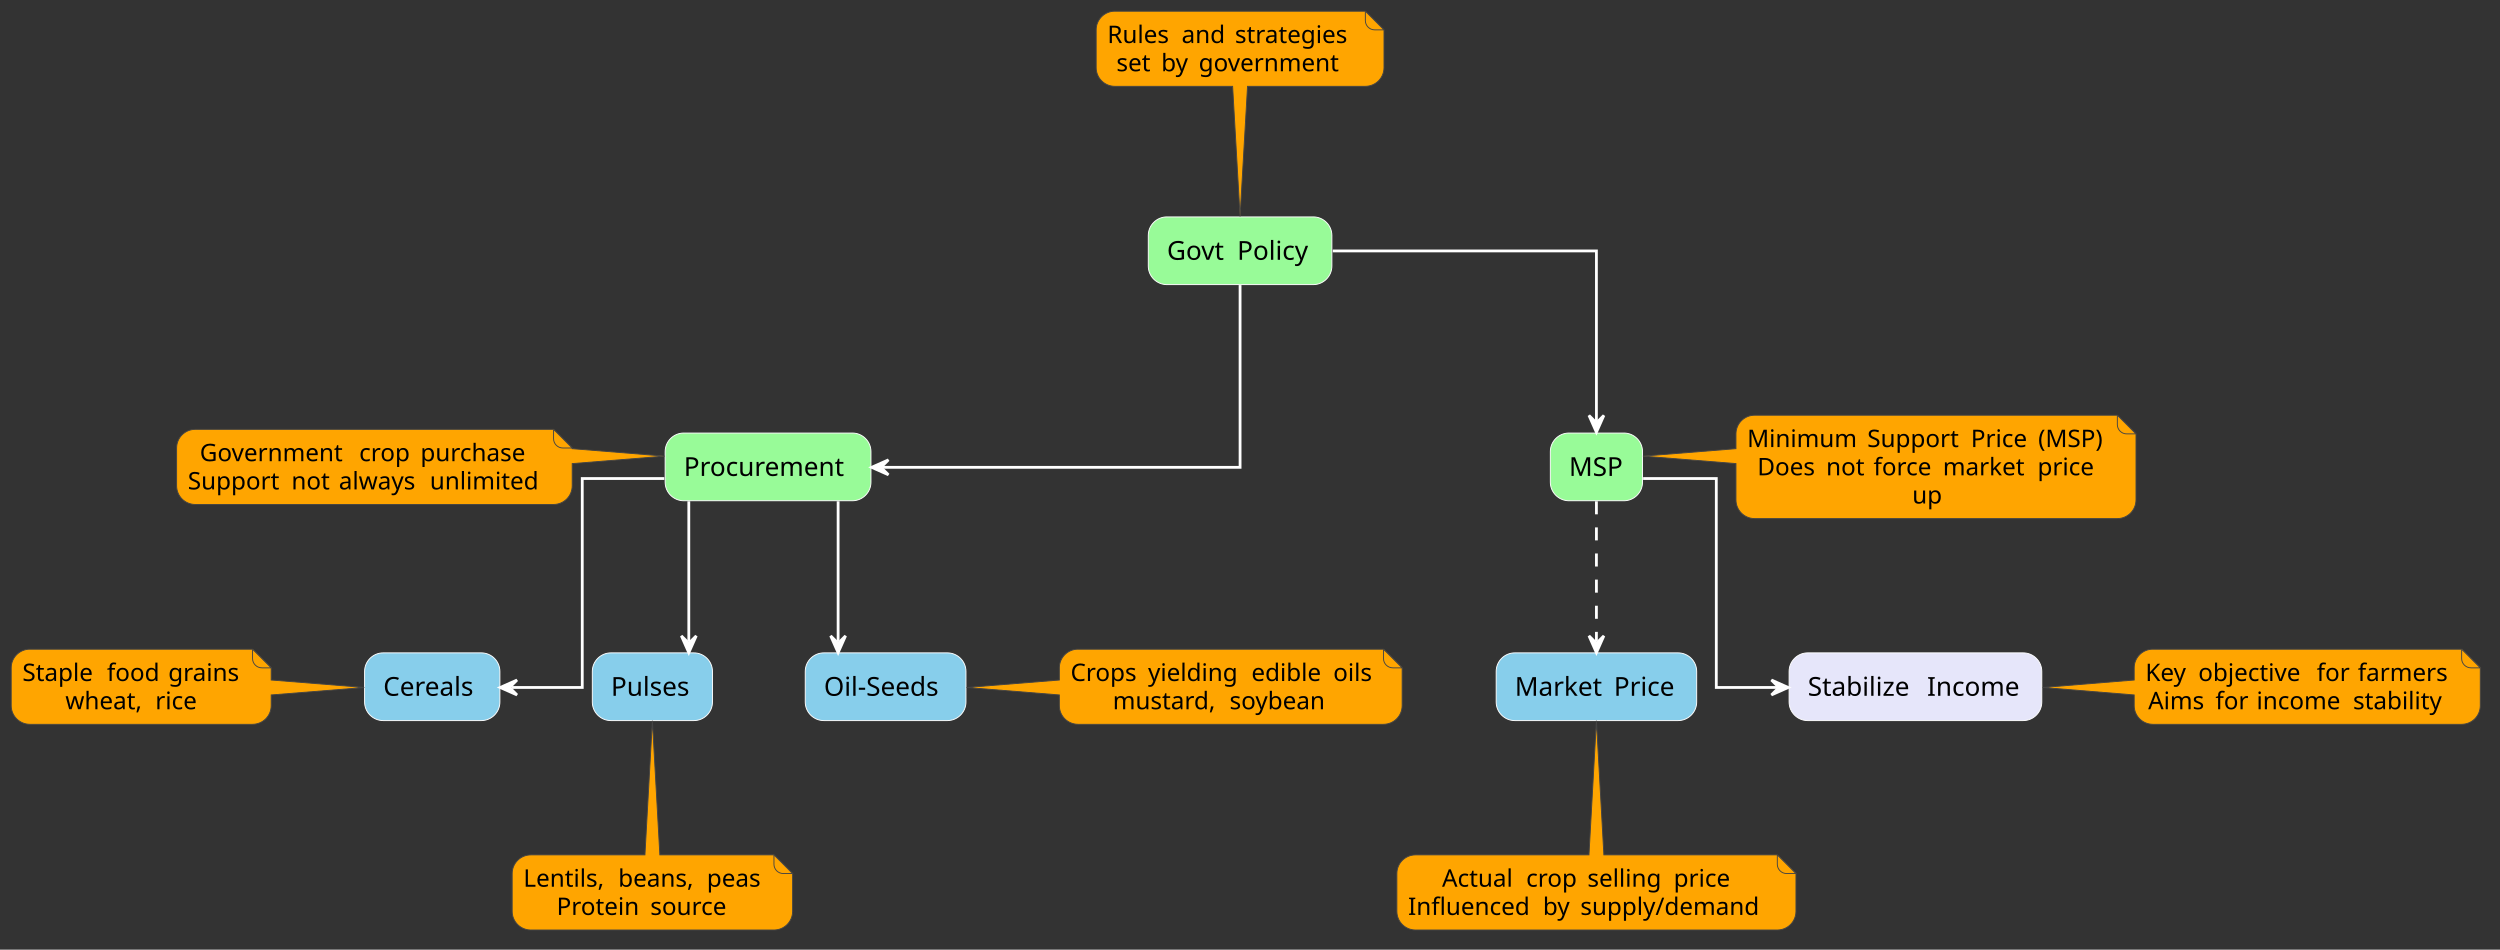
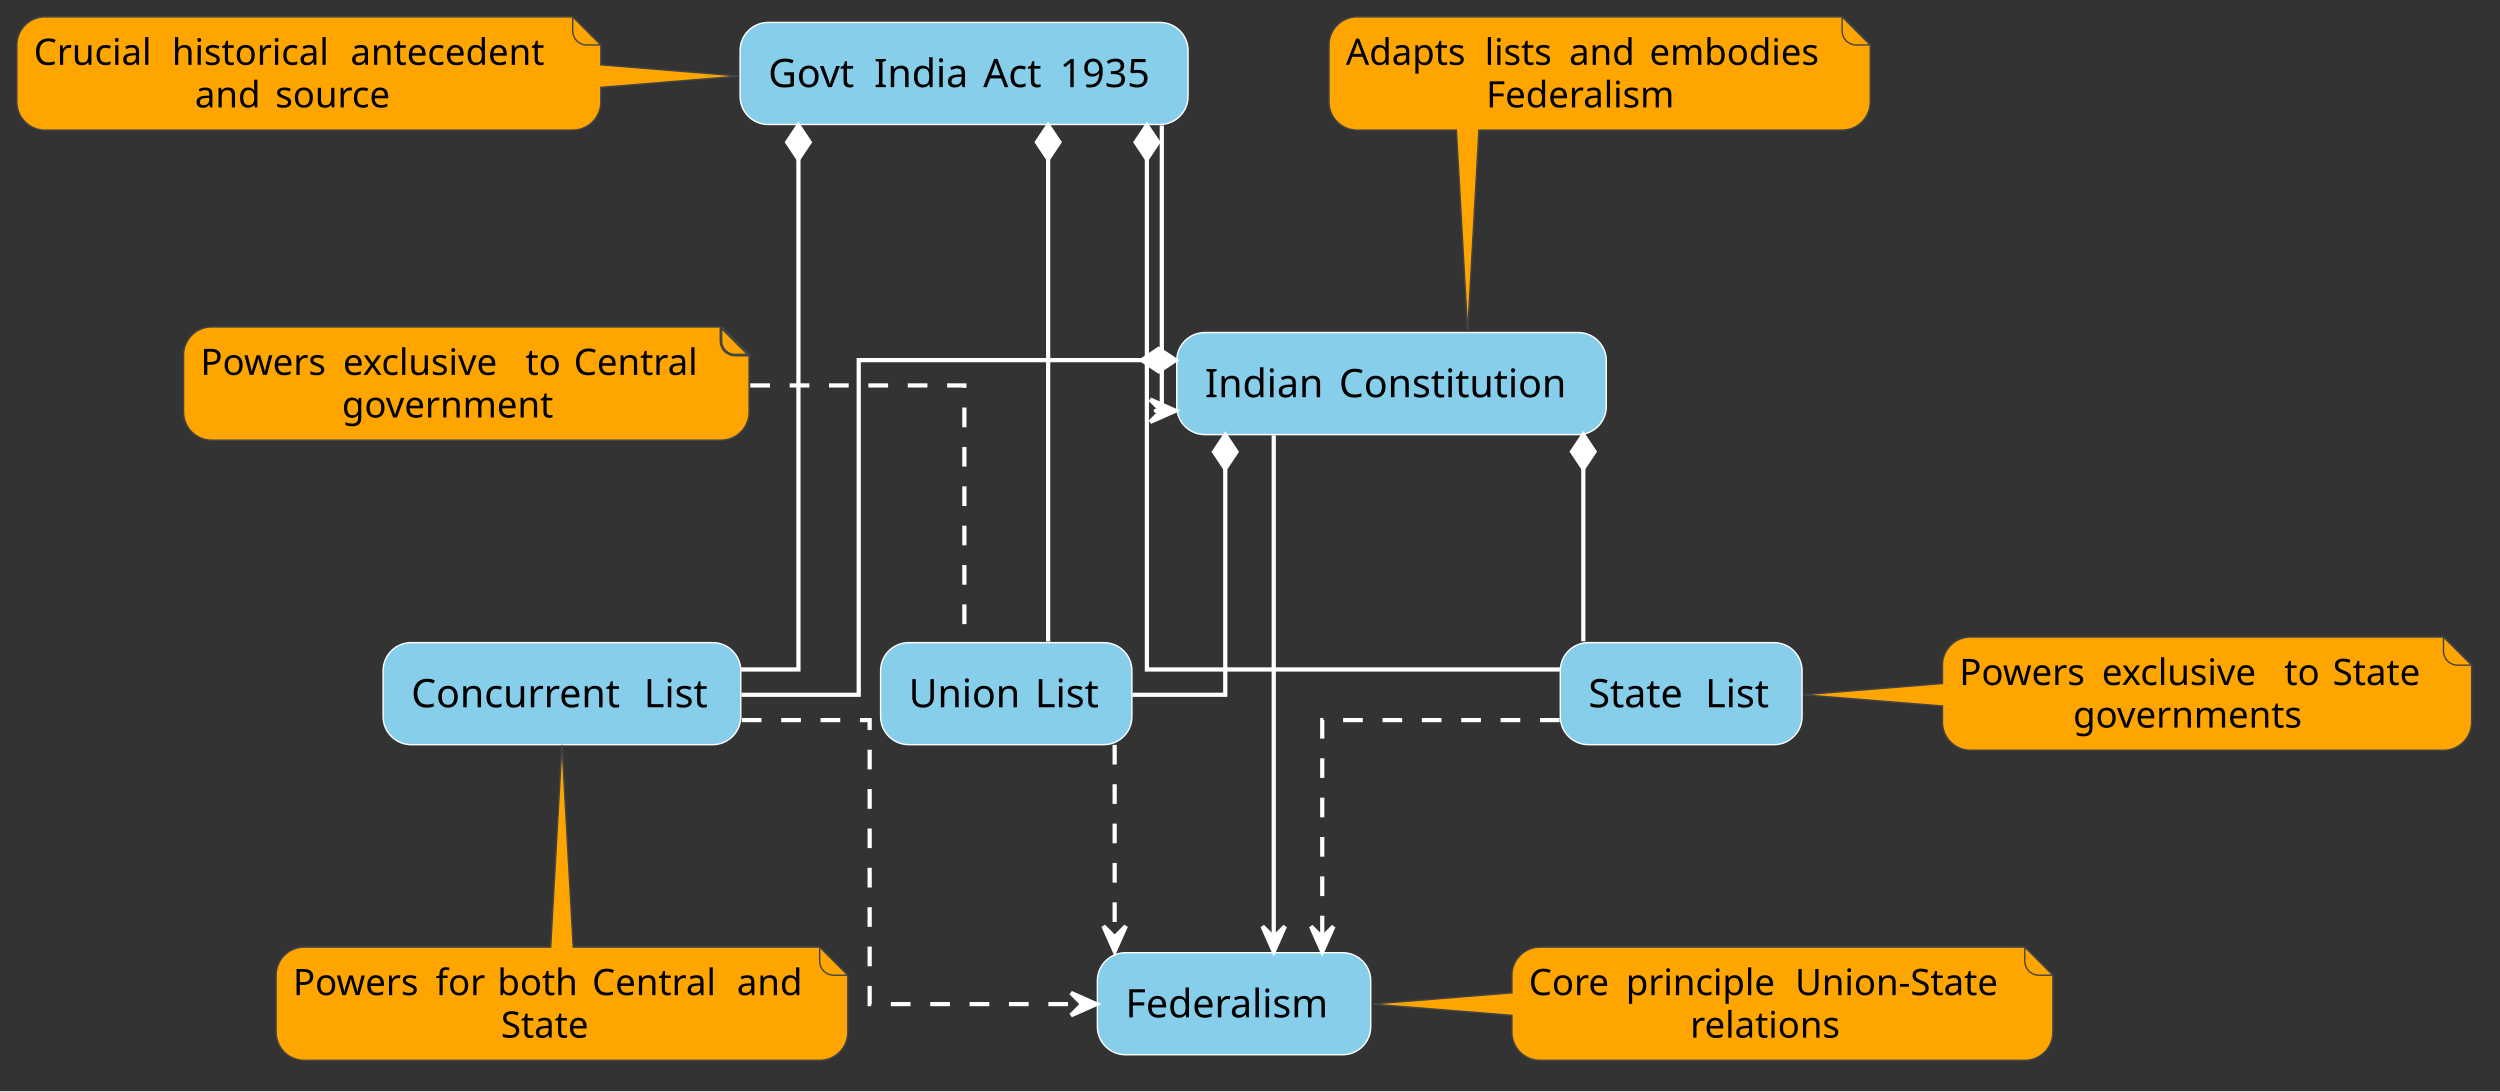
- <svg xmlns="http://www.w3.org/2000/svg" contentStyleType="text/css" data-diagram-type="CLASS" height="509px" preserveAspectRatio="none" style="width:1340px;height:509px;background:#333333;" version="1.1" viewBox="0 0 1340 509" width="1340px" zoomAndPan="magnify">
+ <svg xmlns="http://www.w3.org/2000/svg" contentStyleType="text/css" data-diagram-type="CLASS" height="388px" preserveAspectRatio="none" style="width:889px;height:388px;background:#333333;" version="1.1" viewBox="0 0 889 388" width="889px" zoomAndPan="magnify">
  <defs />
  <g>
-     <rect fill="#333333" height="509" style="stroke:none;stroke-width:1;" width="1340" x="0" y="0" />
-     <g class="entity" data-entity="Govt Policy" data-source-line="23" data-uid="ent0002" id="entity_Govt Policy">
-       <rect fill="#98FB98" height="36.297" rx="10" ry="10" style="stroke:#FFFFFF;stroke-width:0.5;" width="98.408" x="615.48" y="116.26" />
-       <text fill="#000000" font-family="Sans-Serif" font-size="14" lengthAdjust="spacing" textLength="33.188" x="625.48" y="139.255">Govt</text>
-       <text fill="#000000" font-family="Sans-Serif" font-size="14" lengthAdjust="spacing" textLength="4.45" x="658.668" y="139.255"> </text>
-       <text fill="#000000" font-family="Sans-Serif" font-size="14" lengthAdjust="spacing" textLength="40.77" x="663.119" y="139.255">Policy</text>
+     <rect fill="#333333" height="388" style="stroke:none;stroke-width:1;" width="889" x="0" y="0" />
+     <g class="entity" data-entity="Federalism" data-source-line="23" data-uid="ent0002" id="entity_Federalism">
+       <rect fill="#87CEEB" height="36.297" rx="10" ry="10" style="stroke:#FFFFFF;stroke-width:0.5;" width="97.212" x="390.22" y="338.78" />
+       <text fill="#000000" font-family="Sans-Serif" font-size="14" lengthAdjust="spacing" textLength="77.212" x="400.22" y="361.775">Federalism</text>
    </g>
-     <g class="entity" data-entity="MSP" data-source-line="24" data-uid="ent0003" id="entity_MSP">
-       <rect fill="#98FB98" height="36.297" rx="10" ry="10" style="stroke:#FFFFFF;stroke-width:0.5;" width="49.408" x="830.98" y="232.11" />
-       <text fill="#000000" font-family="Sans-Serif" font-size="14" lengthAdjust="spacing" textLength="29.408" x="840.98" y="255.105">MSP</text>
+     <g class="entity" data-entity="Govt India Act 1935" data-source-line="24" data-uid="ent0003" id="entity_Govt India Act 1935">
+       <rect fill="#87CEEB" height="36.297" rx="10" ry="10" style="stroke:#FFFFFF;stroke-width:0.5;" width="159.289" x="263.18" y="7.98" />
+       <text fill="#000000" font-family="Sans-Serif" font-size="14" lengthAdjust="spacing" textLength="33.188" x="273.18" y="30.975">Govt</text>
+       <text fill="#000000" font-family="Sans-Serif" font-size="14" lengthAdjust="spacing" textLength="4.45" x="306.368" y="30.975"> </text>
+       <text fill="#000000" font-family="Sans-Serif" font-size="14" lengthAdjust="spacing" textLength="34.357" x="310.819" y="30.975">India</text>
+       <text fill="#000000" font-family="Sans-Serif" font-size="14" lengthAdjust="spacing" textLength="4.45" x="345.176" y="30.975"> </text>
+       <text fill="#000000" font-family="Sans-Serif" font-size="14" lengthAdjust="spacing" textLength="22.764" x="349.626" y="30.975">Act</text>
+       <text fill="#000000" font-family="Sans-Serif" font-size="14" lengthAdjust="spacing" textLength="4.45" x="372.39" y="30.975"> </text>
+       <text fill="#000000" font-family="Sans-Serif" font-size="14" lengthAdjust="spacing" textLength="35.629" x="376.84" y="30.975">1935</text>
    </g>
-     <g class="entity" data-entity="Procurement" data-source-line="25" data-uid="ent0004" id="entity_Procurement">
-       <rect fill="#98FB98" height="36.297" rx="10" ry="10" style="stroke:#FFFFFF;stroke-width:0.5;" width="110.316" x="356.52" y="232.11" />
-       <text fill="#000000" font-family="Sans-Serif" font-size="14" lengthAdjust="spacing" textLength="90.316" x="366.52" y="255.105">Procurement</text>
+     <g class="entity" data-entity="Union List" data-source-line="25" data-uid="ent0004" id="entity_Union List">
+       <rect fill="#87CEEB" height="36.297" rx="10" ry="10" style="stroke:#FFFFFF;stroke-width:0.5;" width="89.371" x="313.14" y="228.51" />
+       <text fill="#000000" font-family="Sans-Serif" font-size="14" lengthAdjust="spacing" textLength="40.448" x="323.14" y="251.505">Union</text>
+       <text fill="#000000" font-family="Sans-Serif" font-size="14" lengthAdjust="spacing" textLength="4.45" x="363.588" y="251.505"> </text>
+       <text fill="#000000" font-family="Sans-Serif" font-size="14" lengthAdjust="spacing" textLength="24.473" x="368.038" y="251.505">List</text>
    </g>
-     <g class="entity" data-entity="Market Price" data-source-line="28" data-uid="ent0005" id="entity_Market Price">
-       <rect fill="#87CEEB" height="36.297" rx="10" ry="10" style="stroke:#FFFFFF;stroke-width:0.5;" width="107.473" x="801.95" y="349.94" />
-       <text fill="#000000" font-family="Sans-Serif" font-size="14" lengthAdjust="spacing" textLength="48.624" x="811.95" y="372.935">Market</text>
-       <text fill="#000000" font-family="Sans-Serif" font-size="14" lengthAdjust="spacing" textLength="4.45" x="860.574" y="372.935"> </text>
-       <text fill="#000000" font-family="Sans-Serif" font-size="14" lengthAdjust="spacing" textLength="34.398" x="865.024" y="372.935">Price</text>
+     <g class="entity" data-entity="State List" data-source-line="26" data-uid="ent0005" id="entity_State List">
+       <rect fill="#87CEEB" height="36.297" rx="10" ry="10" style="stroke:#FFFFFF;stroke-width:0.5;" width="85.981" x="554.84" y="228.51" />
+       <text fill="#000000" font-family="Sans-Serif" font-size="14" lengthAdjust="spacing" textLength="37.058" x="564.84" y="251.505">State</text>
+       <text fill="#000000" font-family="Sans-Serif" font-size="14" lengthAdjust="spacing" textLength="4.45" x="601.898" y="251.505"> </text>
+       <text fill="#000000" font-family="Sans-Serif" font-size="14" lengthAdjust="spacing" textLength="24.473" x="606.348" y="251.505">List</text>
    </g>
-     <g class="entity" data-entity="Cereals" data-source-line="31" data-uid="ent0006" id="entity_Cereals">
-       <rect fill="#87CEEB" height="36.297" rx="10" ry="10" style="stroke:#FFFFFF;stroke-width:0.5;" width="72.52" x="195.42" y="349.94" />
-       <text fill="#000000" font-family="Sans-Serif" font-size="14" lengthAdjust="spacing" textLength="52.52" x="205.42" y="372.935">Cereals</text>
+     <g class="entity" data-entity="Concurrent List" data-source-line="27" data-uid="ent0006" id="entity_Concurrent List">
+       <rect fill="#87CEEB" height="36.297" rx="10" ry="10" style="stroke:#FFFFFF;stroke-width:0.5;" width="127.194" x="136.23" y="228.51" />
+       <text fill="#000000" font-family="Sans-Serif" font-size="14" lengthAdjust="spacing" textLength="78.272" x="146.23" y="251.505">Concurrent</text>
+       <text fill="#000000" font-family="Sans-Serif" font-size="14" lengthAdjust="spacing" textLength="4.45" x="224.501" y="251.505"> </text>
+       <text fill="#000000" font-family="Sans-Serif" font-size="14" lengthAdjust="spacing" textLength="24.473" x="228.952" y="251.505">List</text>
    </g>
-     <g class="entity" data-entity="Pulses" data-source-line="32" data-uid="ent0007" id="entity_Pulses">
-       <rect fill="#87CEEB" height="36.297" rx="10" ry="10" style="stroke:#FFFFFF;stroke-width:0.5;" width="64.406" x="317.48" y="349.94" />
-       <text fill="#000000" font-family="Sans-Serif" font-size="14" lengthAdjust="spacing" textLength="44.406" x="327.48" y="372.935">Pulses</text>
+     <g class="entity" data-entity="Indian Constitution" data-source-line="28" data-uid="ent0007" id="entity_Indian Constitution">
+       <rect fill="#87CEEB" height="36.297" rx="10" ry="10" style="stroke:#FFFFFF;stroke-width:0.5;" width="152.747" x="418.45" y="118.25" />
+       <text fill="#000000" font-family="Sans-Serif" font-size="14" lengthAdjust="spacing" textLength="43.23" x="428.45" y="141.245">Indian</text>
+       <text fill="#000000" font-family="Sans-Serif" font-size="14" lengthAdjust="spacing" textLength="4.45" x="471.68" y="141.245"> </text>
+       <text fill="#000000" font-family="Sans-Serif" font-size="14" lengthAdjust="spacing" textLength="85.066" x="476.131" y="141.245">Constitution</text>
    </g>
-     <g class="entity" data-entity="Oil-Seeds" data-source-line="33" data-uid="ent0008" id="entity_Oil-Seeds">
-       <rect fill="#87CEEB" height="36.297" rx="10" ry="10" style="stroke:#FFFFFF;stroke-width:0.5;" width="86.144" x="431.61" y="349.94" />
-       <text fill="#000000" font-family="Sans-Serif" font-size="14" lengthAdjust="spacing" textLength="66.144" x="441.61" y="372.935">Oil-Seeds</text>
+     <g class="entity" data-entity="GMN19" data-source-line="47" data-uid="ent0020" id="entity_GMN19">
+       <path d="M6,16 L6,36.266 A10,10 0 0 0 16,46.266 L203.653,46.266 A10,10 0 0 0 213.653,36.266 L213.653,31.06 L262.8,27.06 L213.653,23.06 L213.653,16 L203.653,6 L16,6 A10,10 0 0 0 6,16" fill="#FFA500" style="stroke:#444444;stroke-width:0.5;" />
+       <path d="M203.653,6 L203.653,11 A5,5 0 0 0 208.653,16 L213.653,16 L203.653,6" fill="#FFA500" style="stroke:#444444;stroke-width:0.5;" />
+       <text fill="#000000" font-family="Sans-Serif" font-size="13" lengthAdjust="spacing" textLength="44.998" x="12" y="23.067">Crucial</text>
+       <text fill="#000000" font-family="Sans-Serif" font-size="13" lengthAdjust="spacing" textLength="4.132" x="56.998" y="23.067"> </text>
+       <text fill="#000000" font-family="Sans-Serif" font-size="13" lengthAdjust="spacing" textLength="59.357" x="61.131" y="23.067">historical</text>
+       <text fill="#000000" font-family="Sans-Serif" font-size="13" lengthAdjust="spacing" textLength="4.132" x="120.488" y="23.067"> </text>
+       <text fill="#000000" font-family="Sans-Serif" font-size="13" lengthAdjust="spacing" textLength="74.033" x="124.62" y="23.067">antecedent</text>
+       <text fill="#000000" font-family="Sans-Serif" font-size="13" lengthAdjust="spacing" textLength="24.457" x="69.303" y="38.2">and</text>
+       <text fill="#000000" font-family="Sans-Serif" font-size="13" lengthAdjust="spacing" textLength="4.132" x="93.761" y="38.2"> </text>
+       <text fill="#000000" font-family="Sans-Serif" font-size="13" lengthAdjust="spacing" textLength="43.456" x="97.893" y="38.2">source</text>
    </g>
-     <g class="entity" data-entity="Stabilize Income" data-source-line="36" data-uid="ent0009" id="entity_Stabilize Income">
-       <rect fill="#E6E6FA" height="36.297" rx="10" ry="10" style="stroke:#FFFFFF;stroke-width:0.5;" width="135.439" x="958.96" y="349.94" />
-       <text fill="#000000" font-family="Sans-Serif" font-size="14" lengthAdjust="spacing" textLength="59.473" x="968.96" y="372.935">Stabilize</text>
-       <text fill="#000000" font-family="Sans-Serif" font-size="14" lengthAdjust="spacing" textLength="4.45" x="1028.433" y="372.935"> </text>
-       <text fill="#000000" font-family="Sans-Serif" font-size="14" lengthAdjust="spacing" textLength="51.516" x="1032.883" y="372.935">Income</text>
+     <g class="entity" data-entity="GMN22" data-source-line="51" data-uid="ent0023" id="entity_GMN22">
+       <path d="M65.28,126.26 L65.28,146.526 A10,10 0 0 0 75.28,156.526 L256.369,156.526 A10,10 0 0 0 266.369,146.526 L266.369,126.26 L256.369,116.26 L75.28,116.26 A10,10 0 0 0 65.28,126.26" fill="#FFA500" style="stroke:#444444;stroke-width:0.5;" />
+       <path d="M256.369,116.26 L256.369,121.26 A5,5 0 0 0 261.369,126.26 L266.369,126.26 L256.369,116.26" fill="#FFA500" style="stroke:#444444;stroke-width:1;" />
+       <text fill="#000000" font-family="Sans-Serif" font-size="13" lengthAdjust="spacing" textLength="46.541" x="71.28" y="133.327">Powers</text>
+       <text fill="#000000" font-family="Sans-Serif" font-size="13" lengthAdjust="spacing" textLength="4.132" x="117.821" y="133.327"> </text>
+       <text fill="#000000" font-family="Sans-Serif" font-size="13" lengthAdjust="spacing" textLength="60.766" x="121.953" y="133.327">exclusive</text>
+       <text fill="#000000" font-family="Sans-Serif" font-size="13" lengthAdjust="spacing" textLength="4.132" x="182.72" y="133.327"> </text>
+       <text fill="#000000" font-family="Sans-Serif" font-size="13" lengthAdjust="spacing" textLength="13.051" x="186.852" y="133.327">to</text>
+       <text fill="#000000" font-family="Sans-Serif" font-size="13" lengthAdjust="spacing" textLength="4.132" x="199.903" y="133.327"> </text>
+       <text fill="#000000" font-family="Sans-Serif" font-size="13" lengthAdjust="spacing" textLength="47.334" x="204.035" y="133.327">Central</text>
+       <text fill="#000000" font-family="Sans-Serif" font-size="13" lengthAdjust="spacing" textLength="79.479" x="121.585" y="148.46">government</text>
    </g>
-     <g class="entity" data-entity="GMN17" data-source-line="49" data-uid="ent0018" id="entity_GMN17">
-       <path d="M587.54,16 L587.54,36.266 A10,10 0 0 0 597.54,46.266 L660.68,46.266 L664.68,116.03 L668.68,46.266 L731.828,46.266 A10,10 0 0 0 741.828,36.266 L741.828,16 L731.828,6 L597.54,6 A10,10 0 0 0 587.54,16" fill="#FFA500" style="stroke:#444444;stroke-width:0.5;" />
-       <path d="M731.828,6 L731.828,11 A5,5 0 0 0 736.828,16 L741.828,16 L731.828,6" fill="#FFA500" style="stroke:#444444;stroke-width:0.5;" />
-       <text fill="#000000" font-family="Sans-Serif" font-size="13" lengthAdjust="spacing" textLength="35.655" x="593.54" y="23.067">Rules</text>
-       <text fill="#000000" font-family="Sans-Serif" font-size="13" lengthAdjust="spacing" textLength="4.132" x="629.195" y="23.067"> </text>
-       <text fill="#000000" font-family="Sans-Serif" font-size="13" lengthAdjust="spacing" textLength="24.457" x="633.327" y="23.067">and</text>
-       <text fill="#000000" font-family="Sans-Serif" font-size="13" lengthAdjust="spacing" textLength="4.132" x="657.785" y="23.067"> </text>
-       <text fill="#000000" font-family="Sans-Serif" font-size="13" lengthAdjust="spacing" textLength="64.911" x="661.917" y="23.067">strategies</text>
-       <text fill="#000000" font-family="Sans-Serif" font-size="13" lengthAdjust="spacing" textLength="19.868" x="598.405" y="38.2">set</text>
-       <text fill="#000000" font-family="Sans-Serif" font-size="13" lengthAdjust="spacing" textLength="4.132" x="618.274" y="38.2"> </text>
-       <text fill="#000000" font-family="Sans-Serif" font-size="13" lengthAdjust="spacing" textLength="15.945" x="622.406" y="38.2">by</text>
-       <text fill="#000000" font-family="Sans-Serif" font-size="13" lengthAdjust="spacing" textLength="4.132" x="638.351" y="38.2"> </text>
-       <text fill="#000000" font-family="Sans-Serif" font-size="13" lengthAdjust="spacing" textLength="79.479" x="642.484" y="38.2">government</text>
+     <g class="entity" data-entity="GMN25" data-source-line="55" data-uid="ent0026" id="entity_GMN25">
+       <path d="M690.74,236.53 L690.74,243.06 L641.2,247.06 L690.74,251.06 L690.74,256.796 A10,10 0 0 0 700.74,266.796 L868.905,266.796 A10,10 0 0 0 878.905,256.796 L878.905,236.53 L868.905,226.53 L700.74,226.53 A10,10 0 0 0 690.74,236.53" fill="#FFA500" style="stroke:#444444;stroke-width:0.5;" />
+       <path d="M868.905,226.53 L868.905,231.53 A5,5 0 0 0 873.905,236.53 L878.905,236.53 L868.905,226.53" fill="#FFA500" style="stroke:#444444;stroke-width:0.5;" />
+       <text fill="#000000" font-family="Sans-Serif" font-size="13" lengthAdjust="spacing" textLength="46.541" x="696.74" y="243.597">Powers</text>
+       <text fill="#000000" font-family="Sans-Serif" font-size="13" lengthAdjust="spacing" textLength="4.132" x="743.281" y="243.597"> </text>
+       <text fill="#000000" font-family="Sans-Serif" font-size="13" lengthAdjust="spacing" textLength="60.766" x="747.413" y="243.597">exclusive</text>
+       <text fill="#000000" font-family="Sans-Serif" font-size="13" lengthAdjust="spacing" textLength="4.132" x="808.179" y="243.597"> </text>
+       <text fill="#000000" font-family="Sans-Serif" font-size="13" lengthAdjust="spacing" textLength="13.051" x="812.312" y="243.597">to</text>
+       <text fill="#000000" font-family="Sans-Serif" font-size="13" lengthAdjust="spacing" textLength="4.132" x="825.363" y="243.597"> </text>
+       <text fill="#000000" font-family="Sans-Serif" font-size="13" lengthAdjust="spacing" textLength="34.411" x="829.495" y="243.597">State</text>
+       <text fill="#000000" font-family="Sans-Serif" font-size="13" lengthAdjust="spacing" textLength="86.252" x="737.197" y="258.73">governments</text>
    </g>
-     <g class="entity" data-entity="GMN20" data-source-line="54" data-uid="ent0021" id="entity_GMN20">
-       <path d="M930.47,232.56 L930.47,240.49 L880.61,244.49 L930.47,248.49 L930.47,267.958 A10,10 0 0 0 940.47,277.958 L1134.896,277.958 A10,10 0 0 0 1144.896,267.958 L1144.896,232.56 L1134.896,222.56 L940.47,222.56 A10,10 0 0 0 930.47,232.56" fill="#FFA500" style="stroke:#444444;stroke-width:0.5;" />
-       <path d="M1134.896,222.56 L1134.896,227.56 A5,5 0 0 0 1139.896,232.56 L1144.896,232.56 L1134.896,222.56" fill="#FFA500" style="stroke:#444444;stroke-width:0.5;" />
-       <text fill="#000000" font-family="Sans-Serif" font-size="13" lengthAdjust="spacing" textLength="60.246" x="936.47" y="239.627">Minimum</text>
-       <text fill="#000000" font-family="Sans-Serif" font-size="13" lengthAdjust="spacing" textLength="4.132" x="996.716" y="239.627"> </text>
-       <text fill="#000000" font-family="Sans-Serif" font-size="13" lengthAdjust="spacing" textLength="51.391" x="1000.848" y="239.627">Support</text>
-       <text fill="#000000" font-family="Sans-Serif" font-size="13" lengthAdjust="spacing" textLength="4.132" x="1052.239" y="239.627"> </text>
-       <text fill="#000000" font-family="Sans-Serif" font-size="13" lengthAdjust="spacing" textLength="31.941" x="1056.371" y="239.627">Price</text>
-       <text fill="#000000" font-family="Sans-Serif" font-size="13" lengthAdjust="spacing" textLength="4.132" x="1088.312" y="239.627"> </text>
-       <text fill="#000000" font-family="Sans-Serif" font-size="13" lengthAdjust="spacing" textLength="37.451" x="1092.445" y="239.627">(MSP)</text>
-       <text fill="#000000" font-family="Sans-Serif" font-size="13" lengthAdjust="spacing" textLength="32.735" x="941.919" y="254.76">Does</text>
-       <text fill="#000000" font-family="Sans-Serif" font-size="13" lengthAdjust="spacing" textLength="4.132" x="974.654" y="254.76"> </text>
-       <text fill="#000000" font-family="Sans-Serif" font-size="13" lengthAdjust="spacing" textLength="21.29" x="978.787" y="254.76">not</text>
-       <text fill="#000000" font-family="Sans-Serif" font-size="13" lengthAdjust="spacing" textLength="4.132" x="1000.077" y="254.76"> </text>
-       <text fill="#000000" font-family="Sans-Serif" font-size="13" lengthAdjust="spacing" textLength="33.02" x="1004.209" y="254.76">force</text>
-       <text fill="#000000" font-family="Sans-Serif" font-size="13" lengthAdjust="spacing" textLength="4.132" x="1037.229" y="254.76"> </text>
-       <text fill="#000000" font-family="Sans-Serif" font-size="13" lengthAdjust="spacing" textLength="46.598" x="1041.362" y="254.76">market</text>
-       <text fill="#000000" font-family="Sans-Serif" font-size="13" lengthAdjust="spacing" textLength="4.132" x="1087.96" y="254.76"> </text>
-       <text fill="#000000" font-family="Sans-Serif" font-size="13" lengthAdjust="spacing" textLength="32.354" x="1092.092" y="254.76">price</text>
-       <text fill="#000000" font-family="Sans-Serif" font-size="13" lengthAdjust="spacing" textLength="16.491" x="1024.937" y="269.892">up</text>
+     <g class="entity" data-entity="GMN28" data-source-line="59" data-uid="ent0029" id="entity_GMN28">
+       <path d="M98.19,346.79 L98.19,367.056 A10,10 0 0 0 108.19,377.056 L291.469,377.056 A10,10 0 0 0 301.469,367.056 L301.469,346.79 L291.469,336.79 L203.83,336.79 L199.83,264.87 L195.83,336.79 L108.19,336.79 A10,10 0 0 0 98.19,346.79" fill="#FFA500" style="stroke:#444444;stroke-width:0.5;" />
+       <path d="M291.469,336.79 L291.469,341.79 A5,5 0 0 0 296.469,346.79 L301.469,346.79 L291.469,336.79" fill="#FFA500" style="stroke:#444444;stroke-width:0.5;" />
+       <text fill="#000000" font-family="Sans-Serif" font-size="13" lengthAdjust="spacing" textLength="46.541" x="104.19" y="353.857">Powers</text>
+       <text fill="#000000" font-family="Sans-Serif" font-size="13" lengthAdjust="spacing" textLength="4.132" x="150.731" y="353.857"> </text>
+       <text fill="#000000" font-family="Sans-Serif" font-size="13" lengthAdjust="spacing" textLength="17.875" x="154.863" y="353.857">for</text>
+       <text fill="#000000" font-family="Sans-Serif" font-size="13" lengthAdjust="spacing" textLength="4.132" x="172.738" y="353.857"> </text>
+       <text fill="#000000" font-family="Sans-Serif" font-size="13" lengthAdjust="spacing" textLength="29.542" x="176.871" y="353.857">both</text>
+       <text fill="#000000" font-family="Sans-Serif" font-size="13" lengthAdjust="spacing" textLength="4.132" x="206.413" y="353.857"> </text>
+       <text fill="#000000" font-family="Sans-Serif" font-size="13" lengthAdjust="spacing" textLength="47.334" x="210.545" y="353.857">Central</text>
+       <text fill="#000000" font-family="Sans-Serif" font-size="13" lengthAdjust="spacing" textLength="4.132" x="257.88" y="353.857"> </text>
+       <text fill="#000000" font-family="Sans-Serif" font-size="13" lengthAdjust="spacing" textLength="24.457" x="262.012" y="353.857">and</text>
+       <text fill="#000000" font-family="Sans-Serif" font-size="13" lengthAdjust="spacing" textLength="34.411" x="178.124" y="368.99">State</text>
    </g>
-     <g class="entity" data-entity="GMN23" data-source-line="59" data-uid="ent0024" id="entity_GMN23">
-       <path d="M94.66,240.13 L94.66,260.396 A10,10 0 0 0 104.66,270.396 L296.705,270.396 A10,10 0 0 0 306.705,260.396 L306.705,248.49 L356.25,244.49 L306.705,240.49 L306.705,240.13 L296.705,230.13 L104.66,230.13 A10,10 0 0 0 94.66,240.13" fill="#FFA500" style="stroke:#444444;stroke-width:0.5;" />
-       <path d="M296.705,230.13 L296.705,235.13 A5,5 0 0 0 301.705,240.13 L306.705,240.13 L296.705,230.13" fill="#FFA500" style="stroke:#444444;stroke-width:0.5;" />
-       <text fill="#000000" font-family="Sans-Serif" font-size="13" lengthAdjust="spacing" textLength="81.301" x="107.071" y="247.197">Government</text>
-       <text fill="#000000" font-family="Sans-Serif" font-size="13" lengthAdjust="spacing" textLength="4.132" x="188.372" y="247.197"> </text>
-       <text fill="#000000" font-family="Sans-Serif" font-size="13" lengthAdjust="spacing" textLength="28.698" x="192.504" y="247.197">crop</text>
-       <text fill="#000000" font-family="Sans-Serif" font-size="13" lengthAdjust="spacing" textLength="4.132" x="221.202" y="247.197"> </text>
-       <text fill="#000000" font-family="Sans-Serif" font-size="13" lengthAdjust="spacing" textLength="59.96" x="225.334" y="247.197">purchase</text>
-       <text fill="#000000" font-family="Sans-Serif" font-size="13" lengthAdjust="spacing" textLength="51.391" x="100.66" y="262.33">Support</text>
-       <text fill="#000000" font-family="Sans-Serif" font-size="13" lengthAdjust="spacing" textLength="4.132" x="152.051" y="262.33"> </text>
-       <text fill="#000000" font-family="Sans-Serif" font-size="13" lengthAdjust="spacing" textLength="21.29" x="156.183" y="262.33">not</text>
-       <text fill="#000000" font-family="Sans-Serif" font-size="13" lengthAdjust="spacing" textLength="4.132" x="177.473" y="262.33"> </text>
-       <text fill="#000000" font-family="Sans-Serif" font-size="13" lengthAdjust="spacing" textLength="44.643" x="181.605" y="262.33">always</text>
-       <text fill="#000000" font-family="Sans-Serif" font-size="13" lengthAdjust="spacing" textLength="4.132" x="226.248" y="262.33"> </text>
-       <text fill="#000000" font-family="Sans-Serif" font-size="13" lengthAdjust="spacing" textLength="61.325" x="230.381" y="262.33">unlimited</text>
+     <g class="entity" data-entity="GMN31" data-source-line="63" data-uid="ent0032" id="entity_GMN31">
+       <path d="M472.6,16 L472.6,36.266 A10,10 0 0 0 482.6,46.266 L517.9,46.266 L521.9,117.86 L525.9,46.266 L655.057,46.266 A10,10 0 0 0 665.057,36.266 L665.057,16 L655.057,6 L482.6,6 A10,10 0 0 0 472.6,16" fill="#FFA500" style="stroke:#444444;stroke-width:0.5;" />
+       <path d="M655.057,6 L655.057,11 A5,5 0 0 0 660.057,16 L665.057,16 L655.057,6" fill="#FFA500" style="stroke:#444444;stroke-width:0.5;" />
+       <text fill="#000000" font-family="Sans-Serif" font-size="13" lengthAdjust="spacing" textLength="45.233" x="478.6" y="23.067">Adapts</text>
+       <text fill="#000000" font-family="Sans-Serif" font-size="13" lengthAdjust="spacing" textLength="4.132" x="523.833" y="23.067"> </text>
+       <text fill="#000000" font-family="Sans-Serif" font-size="13" lengthAdjust="spacing" textLength="25.867" x="527.966" y="23.067">lists</text>
+       <text fill="#000000" font-family="Sans-Serif" font-size="13" lengthAdjust="spacing" textLength="4.132" x="553.832" y="23.067"> </text>
+       <text fill="#000000" font-family="Sans-Serif" font-size="13" lengthAdjust="spacing" textLength="24.457" x="557.965" y="23.067">and</text>
+       <text fill="#000000" font-family="Sans-Serif" font-size="13" lengthAdjust="spacing" textLength="4.132" x="582.422" y="23.067"> </text>
+       <text fill="#000000" font-family="Sans-Serif" font-size="13" lengthAdjust="spacing" textLength="63.502" x="586.555" y="23.067">embodies</text>
+       <text fill="#000000" font-family="Sans-Serif" font-size="13" lengthAdjust="spacing" textLength="71.697" x="528.48" y="38.2">Federalism</text>
    </g>
-     <g class="entity" data-entity="GMN26" data-source-line="64" data-uid="ent0027" id="entity_GMN26">
-       <path d="M748.72,468.22 L748.72,488.486 A10,10 0 0 0 758.72,498.486 L952.638,498.486 A10,10 0 0 0 962.638,488.486 L962.638,468.22 L952.638,458.22 L859.68,458.22 L855.68,386.3 L851.68,458.22 L758.72,458.22 A10,10 0 0 0 748.72,468.22" fill="#FFA500" style="stroke:#444444;stroke-width:0.5;" />
-       <path d="M952.638,458.22 L952.638,463.22 A5,5 0 0 0 957.638,468.22 L962.638,468.22 L952.638,458.22" fill="#FFA500" style="stroke:#444444;stroke-width:0.5;" />
-       <text fill="#000000" font-family="Sans-Serif" font-size="13" lengthAdjust="spacing" textLength="40.955" x="772.928" y="475.287">Actual</text>
-       <text fill="#000000" font-family="Sans-Serif" font-size="13" lengthAdjust="spacing" textLength="4.132" x="813.883" y="475.287"> </text>
-       <text fill="#000000" font-family="Sans-Serif" font-size="13" lengthAdjust="spacing" textLength="28.698" x="818.016" y="475.287">crop</text>
-       <text fill="#000000" font-family="Sans-Serif" font-size="13" lengthAdjust="spacing" textLength="4.132" x="846.713" y="475.287"> </text>
-       <text fill="#000000" font-family="Sans-Serif" font-size="13" lengthAdjust="spacing" textLength="42.098" x="850.846" y="475.287">selling</text>
-       <text fill="#000000" font-family="Sans-Serif" font-size="13" lengthAdjust="spacing" textLength="4.132" x="892.943" y="475.287"> </text>
-       <text fill="#000000" font-family="Sans-Serif" font-size="13" lengthAdjust="spacing" textLength="32.354" x="897.076" y="475.287">price</text>
-       <text fill="#000000" font-family="Sans-Serif" font-size="13" lengthAdjust="spacing" textLength="68.136" x="754.72" y="490.42">Influenced</text>
-       <text fill="#000000" font-family="Sans-Serif" font-size="13" lengthAdjust="spacing" textLength="4.132" x="822.856" y="490.42"> </text>
-       <text fill="#000000" font-family="Sans-Serif" font-size="13" lengthAdjust="spacing" textLength="15.945" x="826.988" y="490.42">by</text>
-       <text fill="#000000" font-family="Sans-Serif" font-size="13" lengthAdjust="spacing" textLength="4.132" x="842.933" y="490.42"> </text>
-       <text fill="#000000" font-family="Sans-Serif" font-size="13" lengthAdjust="spacing" textLength="100.572" x="847.066" y="490.42">supply/demand</text>
+     <g class="entity" data-entity="GMN34" data-source-line="67" data-uid="ent0035" id="entity_GMN34">
+       <path d="M537.64,346.79 L537.64,353.06 L487.78,357.06 L537.64,361.06 L537.64,367.056 A10,10 0 0 0 547.64,377.056 L720.008,377.056 A10,10 0 0 0 730.008,367.056 L730.008,346.79 L720.008,336.79 L547.64,336.79 A10,10 0 0 0 537.64,346.79" fill="#FFA500" style="stroke:#444444;stroke-width:0.5;" />
+       <path d="M720.008,336.79 L720.008,341.79 A5,5 0 0 0 725.008,346.79 L730.008,346.79 L720.008,336.79" fill="#FFA500" style="stroke:#444444;stroke-width:0.5;" />
+       <text fill="#000000" font-family="Sans-Serif" font-size="13" lengthAdjust="spacing" textLength="30.373" x="543.64" y="353.857">Core</text>
+       <text fill="#000000" font-family="Sans-Serif" font-size="13" lengthAdjust="spacing" textLength="4.132" x="574.014" y="353.857"> </text>
+       <text fill="#000000" font-family="Sans-Serif" font-size="13" lengthAdjust="spacing" textLength="56.069" x="578.146" y="353.857">principle</text>
+       <text fill="#000000" font-family="Sans-Serif" font-size="13" lengthAdjust="spacing" textLength="4.132" x="634.215" y="353.857"> </text>
+       <text fill="#000000" font-family="Sans-Serif" font-size="13" lengthAdjust="spacing" textLength="76.661" x="638.347" y="353.857">Union-State</text>
+       <text fill="#000000" font-family="Sans-Serif" font-size="13" lengthAdjust="spacing" textLength="56.596" x="601.026" y="368.99">relations</text>
    </g>
-     <g class="entity" data-entity="GMN29" data-source-line="69" data-uid="ent0030" id="entity_GMN29">
-       <path d="M1143.92,357.96 L1143.92,364.49 L1094.86,368.49 L1143.92,372.49 L1143.92,378.226 A10,10 0 0 0 1153.92,388.226 L1319.439,388.226 A10,10 0 0 0 1329.439,378.226 L1329.439,357.96 L1319.439,347.96 L1153.92,347.96 A10,10 0 0 0 1143.92,357.96" fill="#FFA500" style="stroke:#444444;stroke-width:0.5;" />
-       <path d="M1319.439,347.96 L1319.439,352.96 A5,5 0 0 0 1324.439,357.96 L1329.439,357.96 L1319.439,347.96" fill="#FFA500" style="stroke:#444444;stroke-width:0.5;" />
-       <text fill="#000000" font-family="Sans-Serif" font-size="13" lengthAdjust="spacing" textLength="24.216" x="1149.92" y="365.027">Key</text>
-       <text fill="#000000" font-family="Sans-Serif" font-size="13" lengthAdjust="spacing" textLength="4.132" x="1174.136" y="365.027"> </text>
-       <text fill="#000000" font-family="Sans-Serif" font-size="13" lengthAdjust="spacing" textLength="59.363" x="1178.269" y="365.027">objective</text>
-       <text fill="#000000" font-family="Sans-Serif" font-size="13" lengthAdjust="spacing" textLength="4.132" x="1237.632" y="365.027"> </text>
-       <text fill="#000000" font-family="Sans-Serif" font-size="13" lengthAdjust="spacing" textLength="17.875" x="1241.764" y="365.027">for</text>
-       <text fill="#000000" font-family="Sans-Serif" font-size="13" lengthAdjust="spacing" textLength="4.132" x="1259.639" y="365.027"> </text>
-       <text fill="#000000" font-family="Sans-Serif" font-size="13" lengthAdjust="spacing" textLength="50.667" x="1263.772" y="365.027">farmers</text>
-       <text fill="#000000" font-family="Sans-Serif" font-size="13" lengthAdjust="spacing" textLength="31.941" x="1151.409" y="380.16">Aims</text>
-       <text fill="#000000" font-family="Sans-Serif" font-size="13" lengthAdjust="spacing" textLength="4.132" x="1183.35" y="380.16"> </text>
-       <text fill="#000000" font-family="Sans-Serif" font-size="13" lengthAdjust="spacing" textLength="17.875" x="1187.482" y="380.16">for</text>
-       <text fill="#000000" font-family="Sans-Serif" font-size="13" lengthAdjust="spacing" textLength="4.132" x="1205.357" y="380.16"> </text>
-       <text fill="#000000" font-family="Sans-Serif" font-size="13" lengthAdjust="spacing" textLength="47.614" x="1209.49" y="380.16">income</text>
-       <text fill="#000000" font-family="Sans-Serif" font-size="13" lengthAdjust="spacing" textLength="4.132" x="1257.103" y="380.16"> </text>
-       <text fill="#000000" font-family="Sans-Serif" font-size="13" lengthAdjust="spacing" textLength="51.714" x="1261.236" y="380.16">stability</text>
+     <g class="link" data-entity-1="Govt India Act 1935" data-entity-2="Indian Constitution" data-source-line="31" data-uid="lnk8" id="link_Govt India Act 1935_Indian Constitution">
+       <path codeLine="31" d="M413.14,44.61 C413.14,78.25 413.14,146.06 413.14,146.06 C413.14,146.06 408.94,146.06 412,146.06" fill="none" id="Govt India Act 1935-to-Indian Constitution" style="stroke:#FFFFFF;stroke-width:1.5;" />
+       <polygon fill="#FFFFFF" points="418,146.06,409,142.06,413,146.06,409,150.06,418,146.06" style="stroke:#FFFFFF;stroke-width:1.5;" />
    </g>
-     <g class="entity" data-entity="GMN32" data-source-line="74" data-uid="ent0033" id="entity_GMN32">
-       <path d="M6,357.96 L6,378.226 A10,10 0 0 0 16,388.226 L135.365,388.226 A10,10 0 0 0 145.365,378.226 L145.365,372.49 L195.29,368.49 L145.365,364.49 L145.365,357.96 L135.365,347.96 L16,347.96 A10,10 0 0 0 6,357.96" fill="#FFA500" style="stroke:#444444;stroke-width:0.5;" />
-       <path d="M135.365,347.96 L135.365,352.96 A5,5 0 0 0 140.365,357.96 L145.365,357.96 L135.365,347.96" fill="#FFA500" style="stroke:#444444;stroke-width:0.5;" />
-       <text fill="#000000" font-family="Sans-Serif" font-size="13" lengthAdjust="spacing" textLength="41.177" x="12" y="365.027">Staple</text>
-       <text fill="#000000" font-family="Sans-Serif" font-size="13" lengthAdjust="spacing" textLength="4.132" x="53.177" y="365.027"> </text>
-       <text fill="#000000" font-family="Sans-Serif" font-size="13" lengthAdjust="spacing" textLength="28.736" x="57.31" y="365.027">food</text>
-       <text fill="#000000" font-family="Sans-Serif" font-size="13" lengthAdjust="spacing" textLength="4.132" x="86.045" y="365.027"> </text>
-       <text fill="#000000" font-family="Sans-Serif" font-size="13" lengthAdjust="spacing" textLength="40.187" x="90.178" y="365.027">grains</text>
-       <text fill="#000000" font-family="Sans-Serif" font-size="13" lengthAdjust="spacing" textLength="44.065" x="35.032" y="380.16">wheat,</text>
-       <text fill="#000000" font-family="Sans-Serif" font-size="13" lengthAdjust="spacing" textLength="4.132" x="79.098" y="380.16"> </text>
-       <text fill="#000000" font-family="Sans-Serif" font-size="13" lengthAdjust="spacing" textLength="24.102" x="83.23" y="380.16">rice</text>
+     <g class="link" data-entity-1="Govt India Act 1935" data-entity-2="Union List" data-source-line="32" data-uid="lnk9" id="link_Govt India Act 1935_Union List">
+       <path codeLine="32" d="M372.72,56.55 C372.72,98.06 372.72,186.53 372.72,228.14" fill="none" id="Govt India Act 1935-backto-Union List" style="stroke:#FFFFFF;stroke-width:1.5;" />
+       <polygon fill="#FFFFFF" points="372.72,44.55,368.72,50.55,372.72,56.55,376.72,50.55,372.72,44.55" style="stroke:#FFFFFF;stroke-width:1.5;" />
    </g>
-     <g class="entity" data-entity="GMN35" data-source-line="79" data-uid="ent0036" id="entity_GMN35">
-       <path d="M274.52,468.22 L274.52,488.486 A10,10 0 0 0 284.52,498.486 L414.841,498.486 A10,10 0 0 0 424.841,488.486 L424.841,468.22 L414.841,458.22 L353.68,458.22 L349.68,386.3 L345.68,458.22 L284.52,458.22 A10,10 0 0 0 274.52,468.22" fill="#FFA500" style="stroke:#444444;stroke-width:0.5;" />
-       <path d="M414.841,458.22 L414.841,463.22 A5,5 0 0 0 419.841,468.22 L424.841,468.22 L414.841,458.22" fill="#FFA500" style="stroke:#444444;stroke-width:0.5;" />
-       <text fill="#000000" font-family="Sans-Serif" font-size="13" lengthAdjust="spacing" textLength="46.706" x="280.52" y="475.287">Lentils,</text>
-       <text fill="#000000" font-family="Sans-Serif" font-size="13" lengthAdjust="spacing" textLength="4.132" x="327.226" y="475.287"> </text>
-       <text fill="#000000" font-family="Sans-Serif" font-size="13" lengthAdjust="spacing" textLength="43.361" x="331.358" y="475.287">beans,</text>
-       <text fill="#000000" font-family="Sans-Serif" font-size="13" lengthAdjust="spacing" textLength="4.132" x="374.719" y="475.287"> </text>
-       <text fill="#000000" font-family="Sans-Serif" font-size="13" lengthAdjust="spacing" textLength="30.989" x="378.851" y="475.287">peas</text>
-       <text fill="#000000" font-family="Sans-Serif" font-size="13" lengthAdjust="spacing" textLength="46.084" x="298.344" y="490.42">Protein</text>
-       <text fill="#000000" font-family="Sans-Serif" font-size="13" lengthAdjust="spacing" textLength="4.132" x="344.428" y="490.42"> </text>
-       <text fill="#000000" font-family="Sans-Serif" font-size="13" lengthAdjust="spacing" textLength="43.456" x="348.56" y="490.42">source</text>
+     <g class="link" data-entity-1="Govt India Act 1935" data-entity-2="State List" data-source-line="33" data-uid="lnk10" id="link_Govt India Act 1935_State List">
+       <path codeLine="33" d="M407.83,56.57 C407.83,108.13 407.83,238.06 407.83,238.06 C407.83,238.06 498.65,238.06 554.71,238.06" fill="none" id="Govt India Act 1935-backto-State List" style="stroke:#FFFFFF;stroke-width:1.5;" />
+       <polygon fill="#FFFFFF" points="407.83,44.57,403.83,50.57,407.83,56.57,411.83,50.57,407.83,44.57" style="stroke:#FFFFFF;stroke-width:1.5;" />
    </g>
-     <g class="entity" data-entity="GMN38" data-source-line="84" data-uid="ent0039" id="entity_GMN38">
-       <path d="M567.81,357.96 L567.81,364.49 L518.06,368.49 L567.81,372.49 L567.81,378.226 A10,10 0 0 0 577.81,388.226 L741.551,388.226 A10,10 0 0 0 751.551,378.226 L751.551,357.96 L741.551,347.96 L577.81,347.96 A10,10 0 0 0 567.81,357.96" fill="#FFA500" style="stroke:#444444;stroke-width:0.5;" />
-       <path d="M741.551,347.96 L741.551,352.96 A5,5 0 0 0 746.551,357.96 L751.551,357.96 L741.551,347.96" fill="#FFA500" style="stroke:#444444;stroke-width:0.5;" />
-       <text fill="#000000" font-family="Sans-Serif" font-size="13" lengthAdjust="spacing" textLength="37.4" x="573.81" y="365.027">Crops</text>
-       <text fill="#000000" font-family="Sans-Serif" font-size="13" lengthAdjust="spacing" textLength="4.132" x="611.21" y="365.027"> </text>
-       <text fill="#000000" font-family="Sans-Serif" font-size="13" lengthAdjust="spacing" textLength="51.27" x="615.343" y="365.027">yielding</text>
-       <text fill="#000000" font-family="Sans-Serif" font-size="13" lengthAdjust="spacing" textLength="4.132" x="666.613" y="365.027"> </text>
-       <text fill="#000000" font-family="Sans-Serif" font-size="13" lengthAdjust="spacing" textLength="39.724" x="670.745" y="365.027">edible</text>
-       <text fill="#000000" font-family="Sans-Serif" font-size="13" lengthAdjust="spacing" textLength="4.132" x="710.469" y="365.027"> </text>
-       <text fill="#000000" font-family="Sans-Serif" font-size="13" lengthAdjust="spacing" textLength="21.95" x="714.601" y="365.027">oils</text>
-       <text fill="#000000" font-family="Sans-Serif" font-size="13" lengthAdjust="spacing" textLength="58.468" x="596.443" y="380.16">mustard,</text>
-       <text fill="#000000" font-family="Sans-Serif" font-size="13" lengthAdjust="spacing" textLength="4.132" x="654.911" y="380.16"> </text>
-       <text fill="#000000" font-family="Sans-Serif" font-size="13" lengthAdjust="spacing" textLength="54.876" x="659.043" y="380.16">soybean</text>
+     <g class="link" data-entity-1="Govt India Act 1935" data-entity-2="Concurrent List" data-source-line="34" data-uid="lnk11" id="link_Govt India Act 1935_Concurrent List">
+       <path codeLine="34" d="M283.92,56.57 C283.92,108.13 283.92,238.06 283.92,238.06 C283.92,238.06 275.29,238.06 263.56,238.06" fill="none" id="Govt India Act 1935-backto-Concurrent List" style="stroke:#FFFFFF;stroke-width:1.5;" />
+       <polygon fill="#FFFFFF" points="283.92,44.57,279.92,50.57,283.92,56.57,287.92,50.57,283.92,44.57" style="stroke:#FFFFFF;stroke-width:1.5;" />
    </g>
-     <g class="link" data-entity-1="Govt Policy" data-entity-2="MSP" data-source-line="39" data-uid="lnk10" id="link_Govt Policy_MSP">
-       <path codeLine="39" d="M714.37,134.49 C770.96,134.49 855.68,134.49 855.68,134.49 C855.68,134.49 855.68,192.93 855.68,225.66" fill="none" id="Govt Policy-to-MSP" style="stroke:#FFFFFF;stroke-width:1.5;" />
-       <polygon fill="#FFFFFF" points="855.68,231.66,859.68,222.66,855.68,226.66,851.68,222.66,855.68,231.66" style="stroke:#FFFFFF;stroke-width:1.5;" />
+     <g class="link" data-entity-1="Indian Constitution" data-entity-2="Union List" data-source-line="36" data-uid="lnk12" id="link_Indian Constitution_Union List">
+       <path codeLine="36" d="M435.7,166.67 C435.7,198.1 435.7,247.06 435.7,247.06 C435.7,247.06 419.98,247.06 402.67,247.06" fill="none" id="Indian Constitution-backto-Union List" style="stroke:#FFFFFF;stroke-width:1.5;" />
+       <polygon fill="#FFFFFF" points="435.7,154.67,431.7,160.67,435.7,166.67,439.7,160.67,435.7,154.67" style="stroke:#FFFFFF;stroke-width:1.5;" />
    </g>
-     <g class="link" data-entity-1="Govt Policy" data-entity-2="Procurement" data-source-line="40" data-uid="lnk11" id="link_Govt Policy_Procurement">
-       <path codeLine="40" d="M664.68,152.8 C664.68,185.54 664.68,250.49 664.68,250.49 C664.68,250.49 547.68,250.49 473.2,250.49" fill="none" id="Govt Policy-to-Procurement" style="stroke:#FFFFFF;stroke-width:1.5;" />
-       <polygon fill="#FFFFFF" points="467.2,250.49,476.2,254.49,472.2,250.49,476.2,246.49,467.2,250.49" style="stroke:#FFFFFF;stroke-width:1.5;" />
+     <g class="link" data-entity-1="Indian Constitution" data-entity-2="State List" data-source-line="37" data-uid="lnk13" id="link_Indian Constitution_State List">
+       <path codeLine="37" d="M563.02,166.6 C563.02,186.91 563.02,207.59 563.02,228.06" fill="none" id="Indian Constitution-backto-State List" style="stroke:#FFFFFF;stroke-width:1.5;" />
+       <polygon fill="#FFFFFF" points="563.02,154.6,559.02,160.6,563.02,166.6,567.02,160.6,563.02,154.6" style="stroke:#FFFFFF;stroke-width:1.5;" />
    </g>
-     <g class="link" data-entity-1="MSP" data-entity-2="Market Price" data-source-line="41" data-uid="lnk12" id="link_MSP_Market Price">
-       <path codeLine="41" d="M855.68,268.67 C855.68,290.81 855.68,321.73 855.68,343.81" fill="none" id="MSP-to-Market Price" style="stroke:#FFFFFF;stroke-width:1.5;stroke-dasharray:7.0,7.0;" />
-       <polygon fill="#FFFFFF" points="855.68,349.81,859.68,340.81,855.68,344.81,851.68,340.81,855.68,349.81" style="stroke:#FFFFFF;stroke-width:1.5;" />
+     <g class="link" data-entity-1="Indian Constitution" data-entity-2="Concurrent List" data-source-line="38" data-uid="lnk14" id="link_Indian Constitution_Concurrent List">
+       <path codeLine="38" d="M406.04,128.06 C353.52,128.06 305.36,128.06 305.36,128.06 C305.36,128.06 305.36,247.06 305.36,247.06 C305.36,247.06 285.87,247.06 263.65,247.06" fill="none" id="Indian Constitution-backto-Concurrent List" style="stroke:#FFFFFF;stroke-width:1.5;" />
+       <polygon fill="#FFFFFF" points="418.04,128.06,412.04,124.06,406.04,128.06,412.04,132.06,418.04,128.06" style="stroke:#FFFFFF;stroke-width:1.5;" />
    </g>
-     <g class="link" data-entity-1="MSP" data-entity-2="Stabilize Income" data-source-line="42" data-uid="lnk13" id="link_MSP_Stabilize Income">
-       <path codeLine="42" d="M880.71,256.49 C898.76,256.49 919.94,256.49 919.94,256.49 C919.94,256.49 919.94,368.49 919.94,368.49 C919.94,368.49 931.56,368.49 952.48,368.49" fill="none" id="MSP-to-Stabilize Income" style="stroke:#FFFFFF;stroke-width:1.5;" />
-       <polygon fill="#FFFFFF" points="958.48,368.49,949.48,364.49,953.48,368.49,949.48,372.49,958.48,368.49" style="stroke:#FFFFFF;stroke-width:1.5;" />
+     <g class="link" data-entity-1="Indian Constitution" data-entity-2="Federalism" data-source-line="39" data-uid="lnk15" id="link_Indian Constitution_Federalism">
+       <path codeLine="39" d="M452.94,154.82 C452.94,196.33 452.94,290.79 452.94,332.4" fill="none" id="Indian Constitution-to-Federalism" style="stroke:#FFFFFF;stroke-width:1.5;" />
+       <polygon fill="#FFFFFF" points="452.94,338.4,456.94,329.4,452.94,333.4,448.94,329.4,452.94,338.4" style="stroke:#FFFFFF;stroke-width:1.5;" />
    </g>
-     <g class="link" data-entity-1="Procurement" data-entity-2="Cereals" data-source-line="43" data-uid="lnk14" id="link_Procurement_Cereals">
-       <path codeLine="43" d="M356.06,256.49 C333.25,256.49 312.09,256.49 312.09,256.49 C312.09,256.49 312.09,368.49 312.09,368.49 C312.09,368.49 295.4,368.49 274.12,368.49" fill="none" id="Procurement-to-Cereals" style="stroke:#FFFFFF;stroke-width:1.5;" />
-       <polygon fill="#FFFFFF" points="268.12,368.49,277.12,372.49,273.12,368.49,277.12,364.49,268.12,368.49" style="stroke:#FFFFFF;stroke-width:1.5;" />
+     <g class="link" data-entity-1="Union List" data-entity-2="Federalism" data-source-line="41" data-uid="lnk16" id="link_Union List_Federalism">
+       <path codeLine="41" d="M396.37,264.87 C396.37,285.18 396.37,311.86 396.37,332.32" fill="none" id="Union List-to-Federalism" style="stroke:#FFFFFF;stroke-width:1.5;stroke-dasharray:7.0,7.0;" />
+       <polygon fill="#FFFFFF" points="396.37,338.32,400.37,329.32,396.37,333.32,392.37,329.32,396.37,338.32" style="stroke:#FFFFFF;stroke-width:1.5;" />
    </g>
-     <g class="link" data-entity-1="Procurement" data-entity-2="Pulses" data-source-line="44" data-uid="lnk15" id="link_Procurement_Pulses">
-       <path codeLine="44" d="M369.2,268.67 C369.2,290.81 369.2,321.73 369.2,343.81" fill="none" id="Procurement-to-Pulses" style="stroke:#FFFFFF;stroke-width:1.5;" />
-       <polygon fill="#FFFFFF" points="369.2,349.81,373.2,340.81,369.2,344.81,365.2,340.81,369.2,349.81" style="stroke:#FFFFFF;stroke-width:1.5;" />
+     <g class="link" data-entity-1="State List" data-entity-2="Federalism" data-source-line="42" data-uid="lnk17" id="link_State List_Federalism">
+       <path codeLine="42" d="M554.61,256.06 C517.58,256.06 470.19,256.06 470.19,256.06 C470.19,256.06 470.19,303.31 470.19,332.43" fill="none" id="State List-to-Federalism" style="stroke:#FFFFFF;stroke-width:1.5;stroke-dasharray:7.0,7.0;" />
+       <polygon fill="#FFFFFF" points="470.19,338.43,474.19,329.43,470.19,333.43,466.19,329.43,470.19,338.43" style="stroke:#FFFFFF;stroke-width:1.5;" />
    </g>
-     <g class="link" data-entity-1="Procurement" data-entity-2="Oil-Seeds" data-source-line="45" data-uid="lnk16" id="link_Procurement_Oil-Seeds">
-       <path codeLine="45" d="M449.23,268.67 C449.23,290.81 449.23,321.73 449.23,343.81" fill="none" id="Procurement-to-Oil-Seeds" style="stroke:#FFFFFF;stroke-width:1.5;" />
-       <polygon fill="#FFFFFF" points="449.23,349.81,453.23,340.81,449.23,344.81,445.23,340.81,449.23,349.81" style="stroke:#FFFFFF;stroke-width:1.5;" />
+     <g class="link" data-entity-1="Concurrent List" data-entity-2="Federalism" data-source-line="43" data-uid="lnk18" id="link_Concurrent List_Federalism">
+       <path codeLine="43" d="M263.79,256.06 C287.74,256.06 309.25,256.06 309.25,256.06 C309.25,256.06 309.25,357.06 309.25,357.06 C309.25,357.06 347.14,357.06 383.84,357.06" fill="none" id="Concurrent List-to-Federalism" style="stroke:#FFFFFF;stroke-width:1.5;stroke-dasharray:7.0,7.0;" />
+       <polygon fill="#FFFFFF" points="389.84,357.06,380.84,353.06,384.84,357.06,380.84,361.06,389.84,357.06" style="stroke:#FFFFFF;stroke-width:1.5;" />
+     </g>
+     <g class="link" data-entity-1="GMN22" data-entity-2="Union List" data-source-line="51" data-uid="lnk24" id="link_GMN22_Union List">
+       <path d="M266.8,137.06 C306.57,137.06 342.93,137.06 342.93,137.06 C342.93,137.06 342.93,196.8 342.93,228.07" fill="none" id="GMN22-Union List" style="stroke:#FFFFFF;stroke-width:1.5;stroke-dasharray:7.0,7.0;" />
    </g>
  </g>
</svg>
